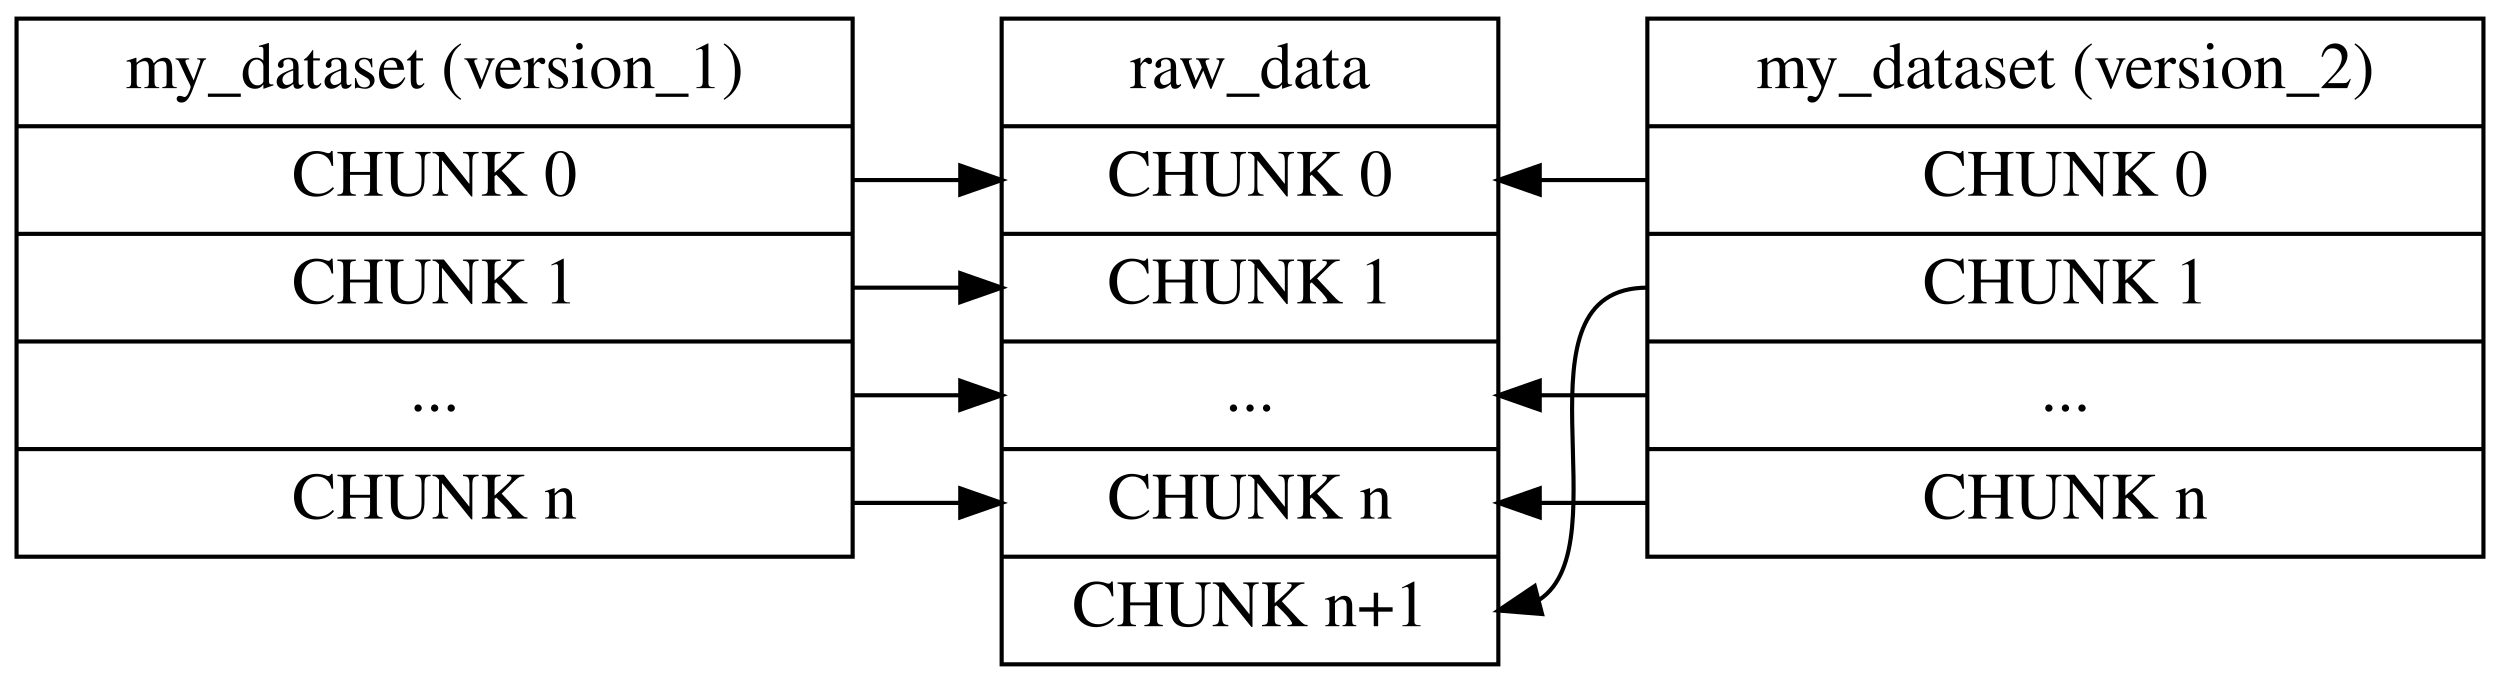
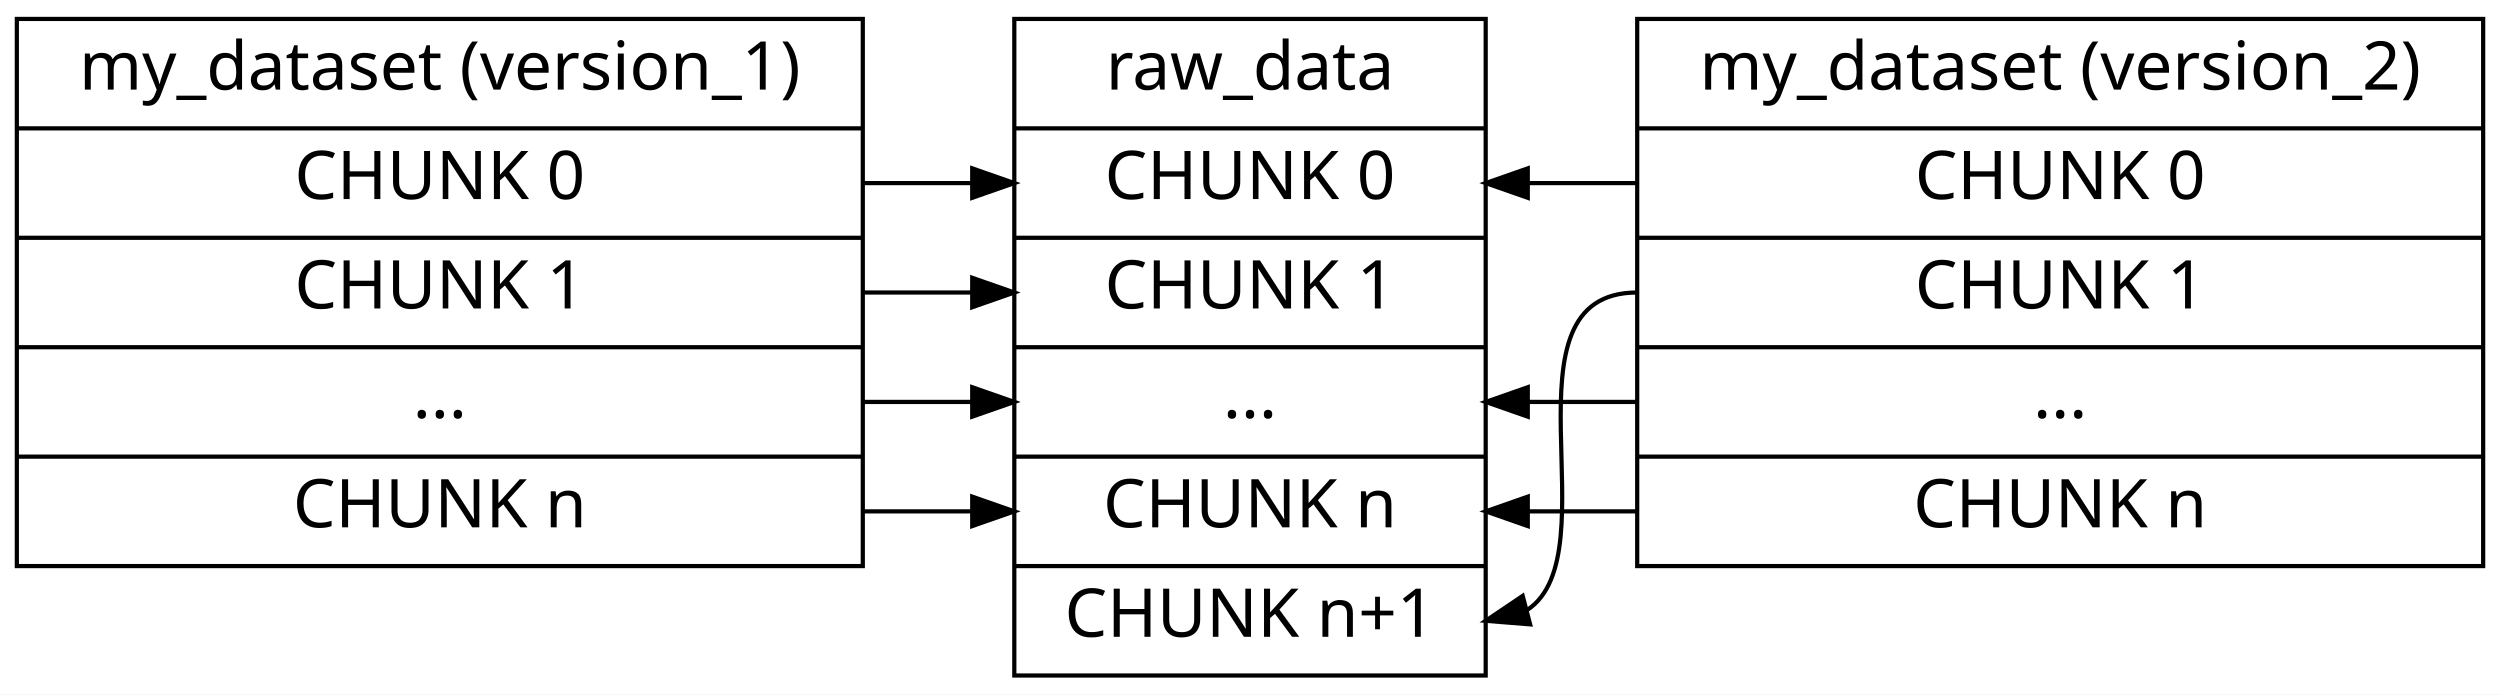
- <svg xmlns="http://www.w3.org/2000/svg" width="604pt" height="165pt" viewBox="0.00 0.00 604.00 165.00">
+ <svg xmlns="http://www.w3.org/2000/svg" width="594pt" height="165pt" viewBox="0.00 0.00 594.00 165.00">
  <g id="graph0" class="graph" transform="scale(1 1) rotate(0) translate(4 161)">
-     <polygon fill="white" stroke="transparent" points="-4,4 -4,-161 600,-161 600,4 -4,4" />
+     <polygon fill="white" stroke="transparent" points="-4,4 -4,-161 590,-161 590,4 -4,4" />
    <g id="node1" class="node">
-       <polygon fill="none" stroke="black" points="0,-26.5 0,-156.5 202,-156.5 202,-26.5 0,-26.5" />
-       <text text-anchor="middle" x="101" y="-139.7" font-family="Times,serif" font-size="16.00">my_dataset (version_1)</text>
-       <polyline fill="none" stroke="black" points="0,-130.5 202,-130.5 " />
-       <text text-anchor="middle" x="101" y="-113.7" font-family="Times,serif" font-size="16.00">CHUNK 0</text>
-       <polyline fill="none" stroke="black" points="0,-104.5 202,-104.5 " />
-       <text text-anchor="middle" x="101" y="-87.7" font-family="Times,serif" font-size="16.00">CHUNK 1</text>
-       <polyline fill="none" stroke="black" points="0,-78.5 202,-78.5 " />
-       <text text-anchor="middle" x="101" y="-61.7" font-family="Times,serif" font-size="16.00">...</text>
-       <polyline fill="none" stroke="black" points="0,-52.5 202,-52.5 " />
-       <text text-anchor="middle" x="101" y="-35.7" font-family="Times,serif" font-size="16.00">CHUNK n</text>
+       <polygon fill="none" stroke="black" points="0,-26.5 0,-156.5 201,-156.5 201,-26.5 0,-26.5" />
+       <text text-anchor="middle" x="100.5" y="-139.7" font-family="Times-Roman" font-size="16.00">my_dataset (version_1)</text>
+       <polyline fill="none" stroke="black" points="0,-130.5 201,-130.5 " />
+       <text text-anchor="middle" x="100.5" y="-113.7" font-family="Times-Roman" font-size="16.00">CHUNK 0</text>
+       <polyline fill="none" stroke="black" points="0,-104.5 201,-104.5 " />
+       <text text-anchor="middle" x="100.5" y="-87.7" font-family="Times-Roman" font-size="16.00">CHUNK 1</text>
+       <polyline fill="none" stroke="black" points="0,-78.5 201,-78.5 " />
+       <text text-anchor="middle" x="100.5" y="-61.7" font-family="Times-Roman" font-size="16.00">...</text>
+       <polyline fill="none" stroke="black" points="0,-52.5 201,-52.5 " />
+       <text text-anchor="middle" x="100.5" y="-35.7" font-family="Times-Roman" font-size="16.00">CHUNK n</text>
    </g>
    <g id="node3" class="node">
-       <polygon fill="none" stroke="black" points="238,-0.5 238,-156.5 358,-156.5 358,-0.5 238,-0.5" />
-       <text text-anchor="middle" x="298" y="-139.7" font-family="Times,serif" font-size="16.00">raw_data</text>
-       <polyline fill="none" stroke="black" points="238,-130.5 358,-130.5 " />
-       <text text-anchor="middle" x="298" y="-113.7" font-family="Times,serif" font-size="16.00">CHUNK 0</text>
-       <polyline fill="none" stroke="black" points="238,-104.5 358,-104.5 " />
-       <text text-anchor="middle" x="298" y="-87.7" font-family="Times,serif" font-size="16.00">CHUNK 1</text>
-       <polyline fill="none" stroke="black" points="238,-78.5 358,-78.5 " />
-       <text text-anchor="middle" x="298" y="-61.7" font-family="Times,serif" font-size="16.00">...</text>
-       <polyline fill="none" stroke="black" points="238,-52.5 358,-52.5 " />
-       <text text-anchor="middle" x="298" y="-35.7" font-family="Times,serif" font-size="16.00">CHUNK n</text>
-       <polyline fill="none" stroke="black" points="238,-26.5 358,-26.5 " />
-       <text text-anchor="middle" x="298" y="-9.7" font-family="Times,serif" font-size="16.00">CHUNK n+1</text>
+       <polygon fill="none" stroke="black" points="237,-0.5 237,-156.5 349,-156.5 349,-0.5 237,-0.5" />
+       <text text-anchor="middle" x="293" y="-139.7" font-family="Times-Roman" font-size="16.00">raw_data</text>
+       <polyline fill="none" stroke="black" points="237,-130.5 349,-130.5 " />
+       <text text-anchor="middle" x="293" y="-113.7" font-family="Times-Roman" font-size="16.00">CHUNK 0</text>
+       <polyline fill="none" stroke="black" points="237,-104.5 349,-104.5 " />
+       <text text-anchor="middle" x="293" y="-87.7" font-family="Times-Roman" font-size="16.00">CHUNK 1</text>
+       <polyline fill="none" stroke="black" points="237,-78.5 349,-78.5 " />
+       <text text-anchor="middle" x="293" y="-61.7" font-family="Times-Roman" font-size="16.00">...</text>
+       <polyline fill="none" stroke="black" points="237,-52.5 349,-52.5 " />
+       <text text-anchor="middle" x="293" y="-35.7" font-family="Times-Roman" font-size="16.00">CHUNK n</text>
+       <polyline fill="none" stroke="black" points="237,-26.5 349,-26.5 " />
+       <text text-anchor="middle" x="293" y="-9.7" font-family="Times-Roman" font-size="16.00">CHUNK n+1</text>
    </g>
    <g id="edge1" class="edge">
-       <path fill="none" stroke="black" d="M202,-117.5C214,-117.5 219.25,-117.5 227.88,-117.5" />
-       <polygon fill="black" stroke="black" points="228,-121 238,-117.5 228,-114 228,-121" />
+       <path fill="none" stroke="black" d="M201,-117.5C213,-117.5 218.25,-117.5 226.88,-117.5" />
+       <polygon fill="black" stroke="black" points="227,-121 237,-117.5 227,-114 227,-121" />
    </g>
    <g id="edge2" class="edge">
-       <path fill="none" stroke="black" d="M202,-91.5C214,-91.5 219.25,-91.5 227.88,-91.5" />
-       <polygon fill="black" stroke="black" points="228,-95 238,-91.5 228,-88 228,-95" />
+       <path fill="none" stroke="black" d="M201,-91.5C213,-91.5 218.25,-91.5 226.88,-91.5" />
+       <polygon fill="black" stroke="black" points="227,-95 237,-91.5 227,-88 227,-95" />
    </g>
    <g id="edge3" class="edge">
-       <path fill="none" stroke="black" d="M202,-65.5C214,-65.5 219.25,-65.5 227.88,-65.5" />
-       <polygon fill="black" stroke="black" points="228,-69 238,-65.5 228,-62 228,-69" />
+       <path fill="none" stroke="black" d="M201,-65.5C213,-65.5 218.25,-65.5 226.88,-65.5" />
+       <polygon fill="black" stroke="black" points="227,-69 237,-65.5 227,-62 227,-69" />
    </g>
    <g id="edge4" class="edge">
-       <path fill="none" stroke="black" d="M202,-39.5C214,-39.5 219.25,-39.5 227.88,-39.5" />
-       <polygon fill="black" stroke="black" points="228,-43 238,-39.5 228,-36 228,-43" />
+       <path fill="none" stroke="black" d="M201,-39.5C213,-39.5 218.25,-39.5 226.88,-39.5" />
+       <polygon fill="black" stroke="black" points="227,-43 237,-39.5 227,-36 227,-43" />
    </g>
    <g id="node2" class="node">
-       <polygon fill="none" stroke="black" points="394,-26.5 394,-156.5 596,-156.5 596,-26.5 394,-26.5" />
-       <text text-anchor="middle" x="495" y="-139.7" font-family="Times,serif" font-size="16.00">my_dataset (version_2)</text>
-       <polyline fill="none" stroke="black" points="394,-130.5 596,-130.5 " />
-       <text text-anchor="middle" x="495" y="-113.7" font-family="Times,serif" font-size="16.00">CHUNK 0</text>
-       <polyline fill="none" stroke="black" points="394,-104.5 596,-104.5 " />
-       <text text-anchor="middle" x="495" y="-87.7" font-family="Times,serif" font-size="16.00">CHUNK 1</text>
-       <polyline fill="none" stroke="black" points="394,-78.5 596,-78.5 " />
-       <text text-anchor="middle" x="495" y="-61.7" font-family="Times,serif" font-size="16.00">...</text>
-       <polyline fill="none" stroke="black" points="394,-52.5 596,-52.5 " />
-       <text text-anchor="middle" x="495" y="-35.7" font-family="Times,serif" font-size="16.00">CHUNK n</text>
+       <polygon fill="none" stroke="black" points="385,-26.5 385,-156.5 586,-156.5 586,-26.5 385,-26.5" />
+       <text text-anchor="middle" x="485.5" y="-139.7" font-family="Times-Roman" font-size="16.00">my_dataset (version_2)</text>
+       <polyline fill="none" stroke="black" points="385,-130.5 586,-130.5 " />
+       <text text-anchor="middle" x="485.5" y="-113.7" font-family="Times-Roman" font-size="16.00">CHUNK 0</text>
+       <polyline fill="none" stroke="black" points="385,-104.5 586,-104.5 " />
+       <text text-anchor="middle" x="485.5" y="-87.7" font-family="Times-Roman" font-size="16.00">CHUNK 1</text>
+       <polyline fill="none" stroke="black" points="385,-78.5 586,-78.5 " />
+       <text text-anchor="middle" x="485.5" y="-61.7" font-family="Times-Roman" font-size="16.00">...</text>
+       <polyline fill="none" stroke="black" points="385,-52.5 586,-52.5 " />
+       <text text-anchor="middle" x="485.5" y="-35.7" font-family="Times-Roman" font-size="16.00">CHUNK n</text>
    </g>
    <g id="edge6" class="edge">
-       <path fill="none" stroke="black" d="M394,-65.5C382,-65.5 376.75,-65.5 368.12,-65.5" />
-       <polygon fill="black" stroke="black" points="368,-62 358,-65.5 368,-69 368,-62" />
+       <path fill="none" stroke="black" d="M385,-65.5C373,-65.5 367.75,-65.5 359.12,-65.5" />
+       <polygon fill="black" stroke="black" points="359,-62 349,-65.5 359,-69 359,-62" />
    </g>
    <g id="edge7" class="edge">
-       <path fill="none" stroke="black" d="M394,-91.5C360,-91.5 388.29,-29.63 367.91,-16.1" />
-       <polygon fill="black" stroke="black" points="368.56,-12.65 358,-13.5 366.79,-19.42 368.56,-12.65" />
+       <path fill="none" stroke="black" d="M385,-91.5C351,-91.5 379.29,-29.63 358.91,-16.1" />
+       <polygon fill="black" stroke="black" points="359.56,-12.65 349,-13.5 357.79,-19.42 359.56,-12.65" />
    </g>
    <g id="edge8" class="edge">
-       <path fill="none" stroke="black" d="M394,-39.5C382,-39.5 376.75,-39.5 368.12,-39.5" />
-       <polygon fill="black" stroke="black" points="368,-36 358,-39.5 368,-43 368,-36" />
+       <path fill="none" stroke="black" d="M385,-39.5C373,-39.5 367.75,-39.5 359.12,-39.5" />
+       <polygon fill="black" stroke="black" points="359,-36 349,-39.5 359,-43 359,-36" />
    </g>
    <g id="edge5" class="edge">
-       <path fill="none" stroke="black" d="M368.12,-117.5C376.75,-117.5 382,-117.5 394,-117.5" />
-       <polygon fill="black" stroke="black" points="368,-114 358,-117.5 368,-121 368,-114" />
+       <path fill="none" stroke="black" d="M359.12,-117.5C367.75,-117.5 373,-117.5 385,-117.5" />
+       <polygon fill="black" stroke="black" points="359,-114 349,-117.5 359,-121 359,-114" />
    </g>
  </g>
</svg>
